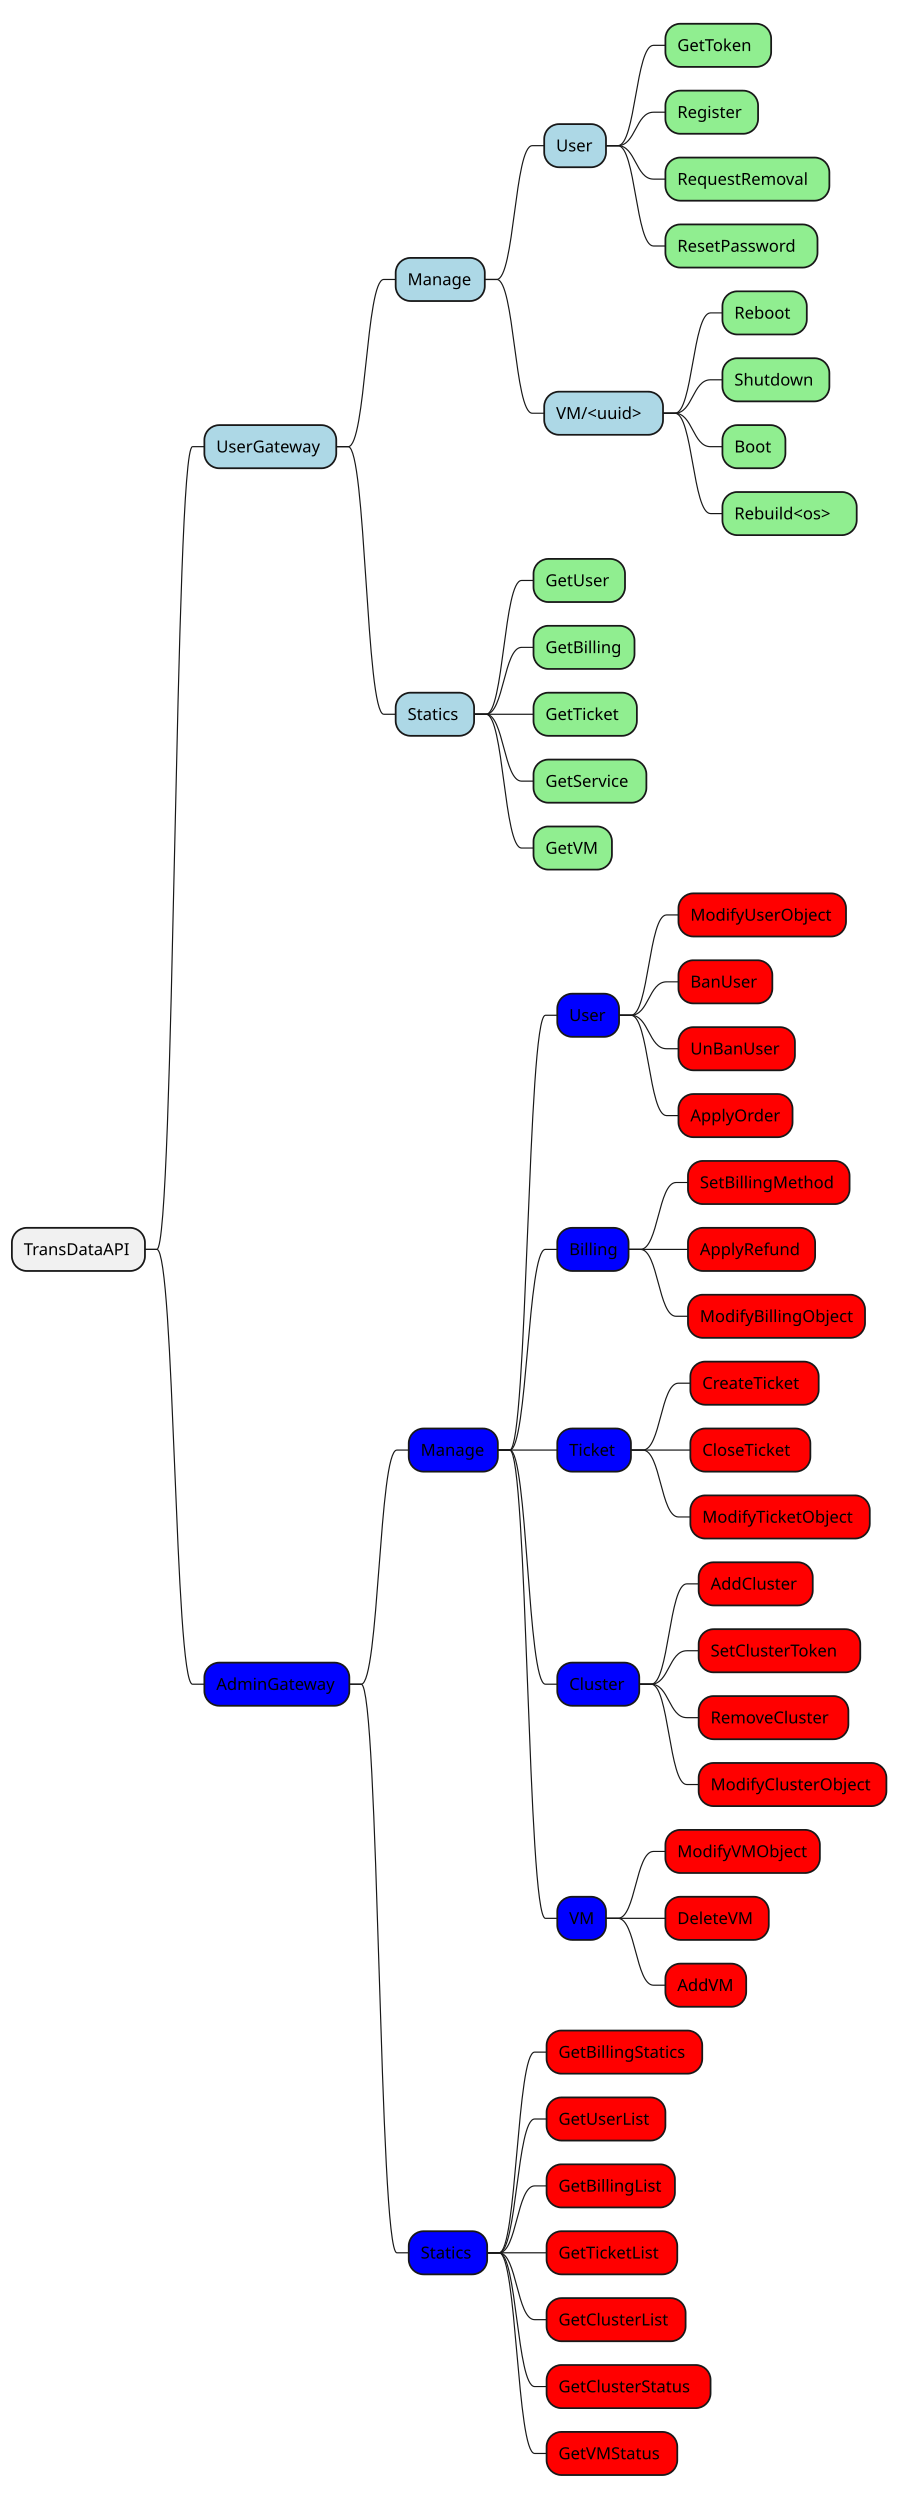
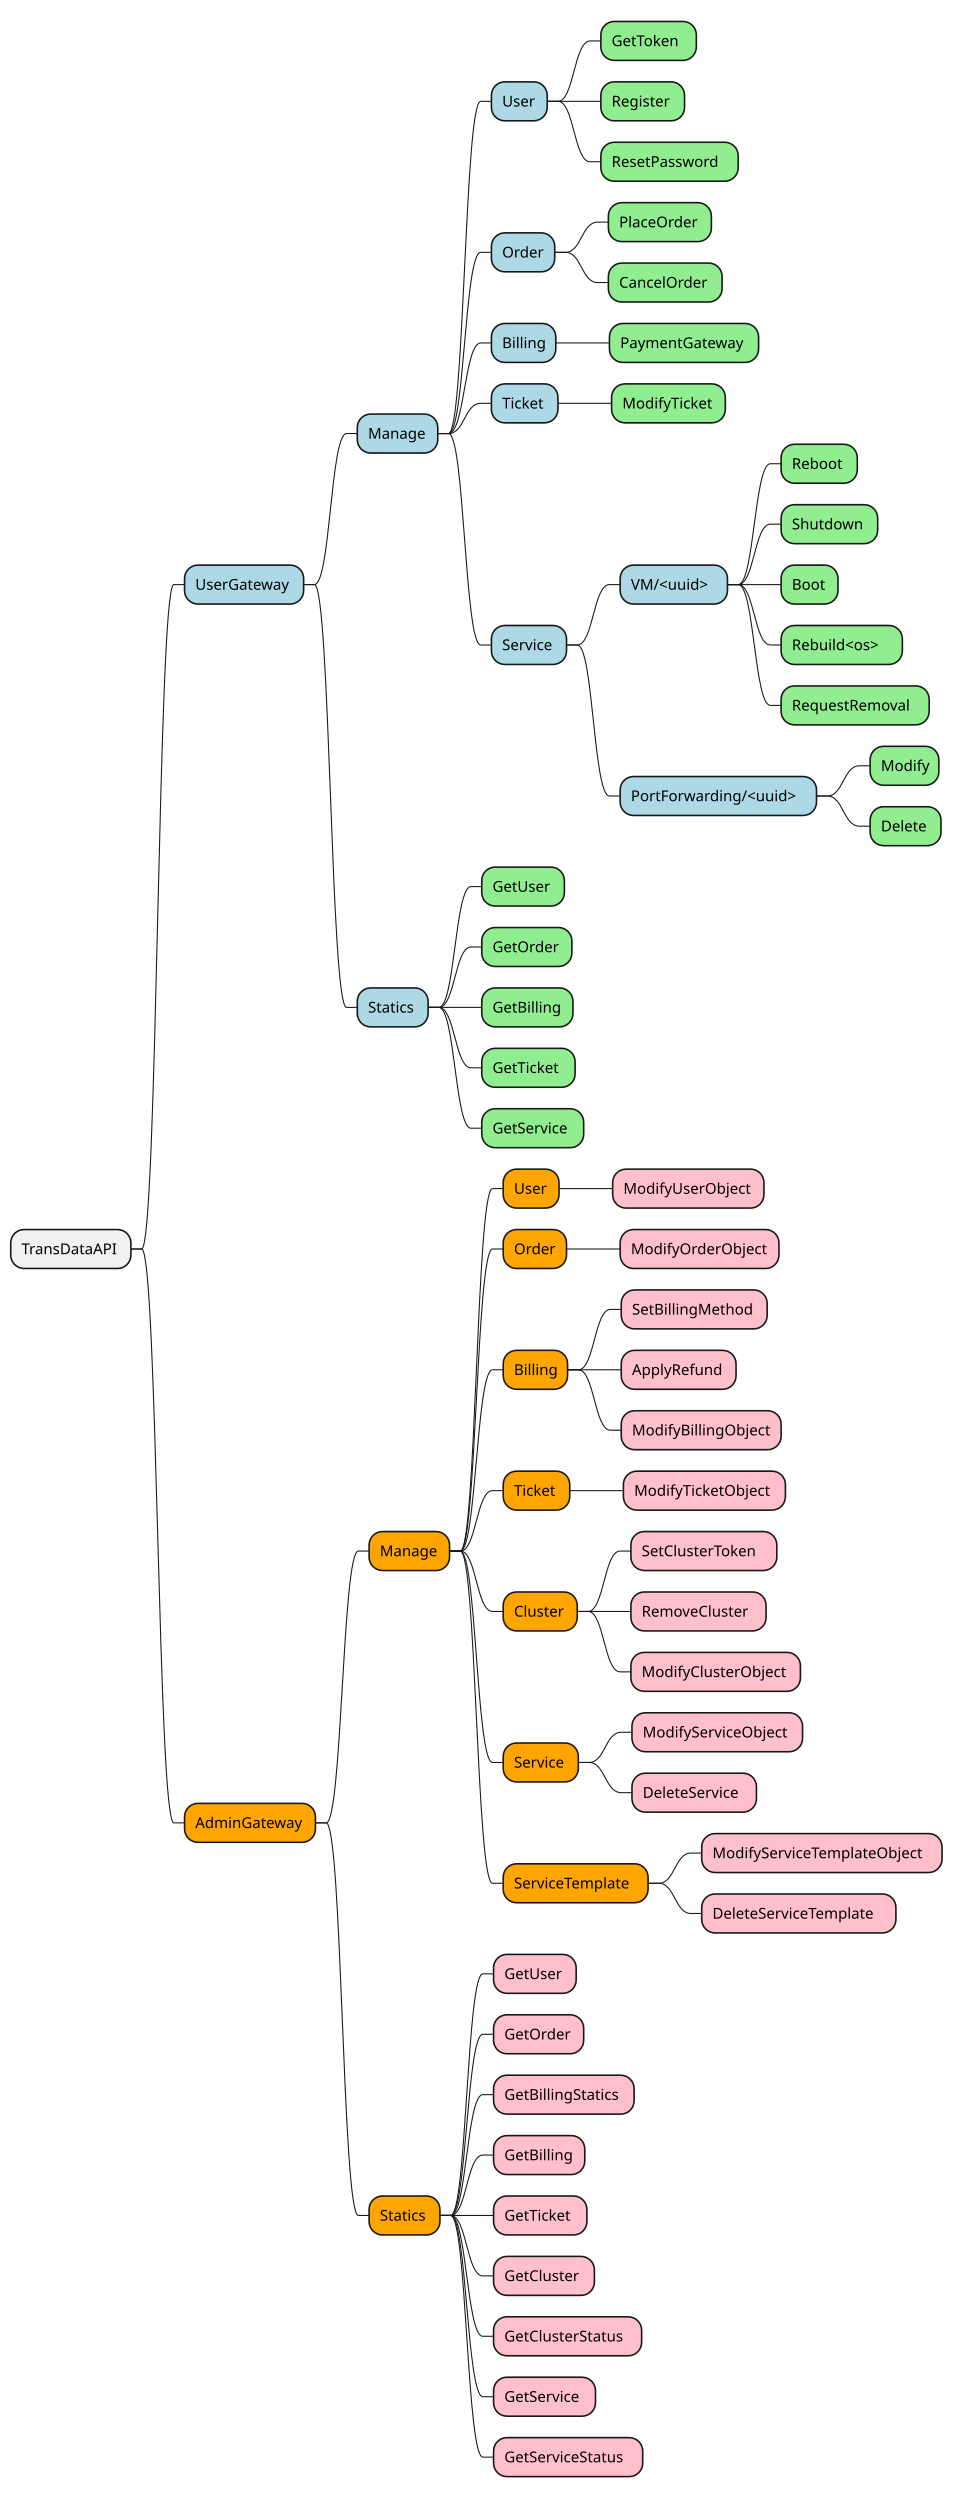
- <svg xmlns="http://www.w3.org/2000/svg" contentStyleType="text/css" height="2104px" preserveAspectRatio="none" style="width:758px;height:2104px;background:#FFFFFF;" version="1.1" viewBox="0 0 758 2104" width="758px" zoomAndPan="magnify">
+ <svg xmlns="http://www.w3.org/2000/svg" contentStyleType="text/css" height="2330px" preserveAspectRatio="none" style="width:890px;height:2330px;background:#FFFFFF;" version="1.1" viewBox="0 0 890 2330" width="890px" zoomAndPan="magnify">
  <defs />
  <g>
-     <rect fill="#F1F1F1" height="36.297" rx="12.5" ry="12.5" style="stroke:#181818;stroke-width:1.5;" width="112" x="10" y="1033.344" />
-     <text fill="#000000" font-family="sans-serif" font-size="14" lengthAdjust="spacing" textLength="92" x="20" y="1056.339">TransDataAPI</text>
-     <rect fill="#ADD8E6" height="36.297" rx="12.5" ry="12.5" style="stroke:#181818;stroke-width:1.5;" width="111" x="172" y="357.781" />
-     <text fill="#000000" font-family="sans-serif" font-size="14" lengthAdjust="spacing" textLength="91" x="182" y="380.776">UserGateway</text>
-     <rect fill="#ADD8E6" height="36.297" rx="12.5" ry="12.5" style="stroke:#181818;stroke-width:1.5;" width="75" x="333" y="217.039" />
-     <text fill="#000000" font-family="sans-serif" font-size="14" lengthAdjust="spacing" textLength="55" x="343" y="240.034">Manage</text>
-     <rect fill="#ADD8E6" height="36.297" rx="12.5" ry="12.5" style="stroke:#181818;stroke-width:1.5;" width="52" x="458" y="104.445" />
-     <text fill="#000000" font-family="sans-serif" font-size="14" lengthAdjust="spacing" textLength="32" x="468" y="127.44">User</text>
+     <rect fill="#F1F1F1" height="36.297" rx="12.5" ry="12.5" style="stroke:#181818;stroke-width:1.5;" width="112" x="10" y="1145.938" />
+     <text fill="#000000" font-family="sans-serif" font-size="14" lengthAdjust="spacing" textLength="92" x="20" y="1168.933">TransDataAPI</text>
+     <rect fill="#ADD8E6" height="36.297" rx="12.5" ry="12.5" style="stroke:#181818;stroke-width:1.5;" width="111" x="172" y="526.672" />
+     <text fill="#000000" font-family="sans-serif" font-size="14" lengthAdjust="spacing" textLength="91" x="182" y="549.667">UserGateway</text>
+     <rect fill="#ADD8E6" height="36.297" rx="12.5" ry="12.5" style="stroke:#181818;stroke-width:1.5;" width="75" x="333" y="385.93" />
+     <text fill="#000000" font-family="sans-serif" font-size="14" lengthAdjust="spacing" textLength="55" x="343" y="408.925">Manage</text>
+     <rect fill="#ADD8E6" height="36.297" rx="12.5" ry="12.5" style="stroke:#181818;stroke-width:1.5;" width="52" x="458" y="76.297" />
+     <text fill="#000000" font-family="sans-serif" font-size="14" lengthAdjust="spacing" textLength="32" x="468" y="99.292">User</text>
    <rect fill="#90EE90" height="36.297" rx="12.5" ry="12.5" style="stroke:#181818;stroke-width:1.5;" width="89" x="560" y="20" />
    <text fill="#000000" font-family="sans-serif" font-size="14" lengthAdjust="spacing" textLength="69" x="570" y="42.995">GetToken</text>
-     <path d="M510,122.594 L520,122.594 C535,122.594 535,38.148 550,38.148 L560,38.148 " fill="none" style="stroke:#181818;stroke-width:1.0;" />
+     <path d="M510,94.445 L520,94.445 C535,94.445 535,38.148 550,38.148 L560,38.148 " fill="none" style="stroke:#181818;stroke-width:1.0;" />
    <rect fill="#90EE90" height="36.297" rx="12.5" ry="12.5" style="stroke:#181818;stroke-width:1.5;" width="78" x="560" y="76.297" />
    <text fill="#000000" font-family="sans-serif" font-size="14" lengthAdjust="spacing" textLength="58" x="570" y="99.292">Register</text>
-     <path d="M510,122.594 L520,122.594 C535,122.594 535,94.445 550,94.445 L560,94.445 " fill="none" style="stroke:#181818;stroke-width:1.0;" />
-     <rect fill="#90EE90" height="36.297" rx="12.5" ry="12.5" style="stroke:#181818;stroke-width:1.5;" width="138" x="560" y="132.594" />
-     <text fill="#000000" font-family="sans-serif" font-size="14" lengthAdjust="spacing" textLength="118" x="570" y="155.589">RequestRemoval</text>
-     <path d="M510,122.594 L520,122.594 C535,122.594 535,150.742 550,150.742 L560,150.742 " fill="none" style="stroke:#181818;stroke-width:1.0;" />
-     <rect fill="#90EE90" height="36.297" rx="12.5" ry="12.5" style="stroke:#181818;stroke-width:1.5;" width="128" x="560" y="188.891" />
-     <text fill="#000000" font-family="sans-serif" font-size="14" lengthAdjust="spacing" textLength="108" x="570" y="211.886">ResetPassword</text>
-     <path d="M510,122.594 L520,122.594 C535,122.594 535,207.039 550,207.039 L560,207.039 " fill="none" style="stroke:#181818;stroke-width:1.0;" />
-     <path d="M408,235.188 L418,235.188 C433,235.188 433,122.594 448,122.594 L458,122.594 " fill="none" style="stroke:#181818;stroke-width:1.0;" />
-     <rect fill="#ADD8E6" height="36.297" rx="12.5" ry="12.5" style="stroke:#181818;stroke-width:1.5;" width="100" x="458" y="329.633" />
-     <text fill="#000000" font-family="sans-serif" font-size="14" lengthAdjust="spacing" textLength="80" x="468" y="352.628">VM/&lt;uuid&gt;</text>
-     <rect fill="#90EE90" height="36.297" rx="12.5" ry="12.5" style="stroke:#181818;stroke-width:1.5;" width="71" x="608" y="245.188" />
-     <text fill="#000000" font-family="sans-serif" font-size="14" lengthAdjust="spacing" textLength="51" x="618" y="268.183">Reboot</text>
-     <path d="M558,347.781 L568,347.781 C583,347.781 583,263.336 598,263.336 L608,263.336 " fill="none" style="stroke:#181818;stroke-width:1.0;" />
-     <rect fill="#90EE90" height="36.297" rx="12.5" ry="12.5" style="stroke:#181818;stroke-width:1.5;" width="90" x="608" y="301.484" />
-     <text fill="#000000" font-family="sans-serif" font-size="14" lengthAdjust="spacing" textLength="70" x="618" y="324.479">Shutdown</text>
-     <path d="M558,347.781 L568,347.781 C583,347.781 583,319.633 598,319.633 L608,319.633 " fill="none" style="stroke:#181818;stroke-width:1.0;" />
-     <rect fill="#90EE90" height="36.297" rx="12.5" ry="12.5" style="stroke:#181818;stroke-width:1.5;" width="53" x="608" y="357.781" />
-     <text fill="#000000" font-family="sans-serif" font-size="14" lengthAdjust="spacing" textLength="33" x="618" y="380.776">Boot</text>
-     <path d="M558,347.781 L568,347.781 C583,347.781 583,375.93 598,375.93 L608,375.93 " fill="none" style="stroke:#181818;stroke-width:1.0;" />
-     <rect fill="#90EE90" height="36.297" rx="12.5" ry="12.5" style="stroke:#181818;stroke-width:1.5;" width="113" x="608" y="414.078" />
-     <text fill="#000000" font-family="sans-serif" font-size="14" lengthAdjust="spacing" textLength="93" x="618" y="437.073">Rebuild&lt;os&gt;</text>
-     <path d="M558,347.781 L568,347.781 C583,347.781 583,432.227 598,432.227 L608,432.227 " fill="none" style="stroke:#181818;stroke-width:1.0;" />
-     <path d="M408,235.188 L418,235.188 C433,235.188 433,347.781 448,347.781 L458,347.781 " fill="none" style="stroke:#181818;stroke-width:1.0;" />
-     <path d="M283,375.93 L293,375.93 C308,375.93 308,235.188 323,235.188 L333,235.188 " fill="none" style="stroke:#181818;stroke-width:1.0;" />
-     <rect fill="#ADD8E6" height="36.297" rx="12.5" ry="12.5" style="stroke:#181818;stroke-width:1.5;" width="66" x="333" y="582.969" />
-     <text fill="#000000" font-family="sans-serif" font-size="14" lengthAdjust="spacing" textLength="46" x="343" y="605.964">Statics</text>
-     <rect fill="#90EE90" height="36.297" rx="12.5" ry="12.5" style="stroke:#181818;stroke-width:1.5;" width="77" x="449" y="470.375" />
-     <text fill="#000000" font-family="sans-serif" font-size="14" lengthAdjust="spacing" textLength="57" x="459" y="493.37">GetUser</text>
-     <path d="M399,601.117 L409,601.117 C424,601.117 424,488.523 439,488.523 L449,488.523 " fill="none" style="stroke:#181818;stroke-width:1.0;" />
-     <rect fill="#90EE90" height="36.297" rx="12.5" ry="12.5" style="stroke:#181818;stroke-width:1.5;" width="85" x="449" y="526.672" />
-     <text fill="#000000" font-family="sans-serif" font-size="14" lengthAdjust="spacing" textLength="65" x="459" y="549.667">GetBilling</text>
-     <path d="M399,601.117 L409,601.117 C424,601.117 424,544.82 439,544.82 L449,544.82 " fill="none" style="stroke:#181818;stroke-width:1.0;" />
-     <rect fill="#90EE90" height="36.297" rx="12.5" ry="12.5" style="stroke:#181818;stroke-width:1.5;" width="87" x="449" y="582.969" />
-     <text fill="#000000" font-family="sans-serif" font-size="14" lengthAdjust="spacing" textLength="67" x="459" y="605.964">GetTicket</text>
-     <path d="M399,601.117 L409,601.117 C424,601.117 424,601.117 439,601.117 L449,601.117 " fill="none" style="stroke:#181818;stroke-width:1.0;" />
-     <rect fill="#90EE90" height="36.297" rx="12.5" ry="12.5" style="stroke:#181818;stroke-width:1.5;" width="95" x="449" y="639.266" />
-     <text fill="#000000" font-family="sans-serif" font-size="14" lengthAdjust="spacing" textLength="75" x="459" y="662.261">GetService</text>
-     <path d="M399,601.117 L409,601.117 C424,601.117 424,657.414 439,657.414 L449,657.414 " fill="none" style="stroke:#181818;stroke-width:1.0;" />
-     <rect fill="#90EE90" height="36.297" rx="12.5" ry="12.5" style="stroke:#181818;stroke-width:1.5;" width="66" x="449" y="695.562" />
-     <text fill="#000000" font-family="sans-serif" font-size="14" lengthAdjust="spacing" textLength="46" x="459" y="718.558">GetVM</text>
-     <path d="M399,601.117 L409,601.117 C424,601.117 424,713.711 439,713.711 L449,713.711 " fill="none" style="stroke:#181818;stroke-width:1.0;" />
-     <path d="M283,375.93 L293,375.93 C308,375.93 308,601.117 323,601.117 L333,601.117 " fill="none" style="stroke:#181818;stroke-width:1.0;" />
-     <path d="M122,1051.492 L132,1051.492 C147,1051.492 147,375.93 162,375.93 L172,375.93 " fill="none" style="stroke:#181818;stroke-width:1.0;" />
-     <rect fill="#0000FF" height="36.297" rx="12.5" ry="12.5" style="stroke:#181818;stroke-width:1.5;" width="122" x="172" y="1399.273" />
-     <text fill="#000000" font-family="sans-serif" font-size="14" lengthAdjust="spacing" textLength="102" x="182" y="1422.269">AdminGateway</text>
-     <rect fill="#0000FF" height="36.297" rx="12.5" ry="12.5" style="stroke:#181818;stroke-width:1.5;" width="75" x="344" y="1202.234" />
-     <text fill="#000000" font-family="sans-serif" font-size="14" lengthAdjust="spacing" textLength="55" x="354" y="1225.229">Manage</text>
-     <rect fill="#0000FF" height="36.297" rx="12.5" ry="12.5" style="stroke:#181818;stroke-width:1.5;" width="52" x="469" y="836.305" />
-     <text fill="#000000" font-family="sans-serif" font-size="14" lengthAdjust="spacing" textLength="32" x="479" y="859.3">User</text>
-     <rect fill="#FF0000" height="36.297" rx="12.5" ry="12.5" style="stroke:#181818;stroke-width:1.5;" width="141" x="571" y="751.859" />
-     <text fill="#000000" font-family="sans-serif" font-size="14" lengthAdjust="spacing" textLength="121" x="581" y="774.855">ModifyUserObject</text>
-     <path d="M521,854.453 L531,854.453 C546,854.453 546,770.008 561,770.008 L571,770.008 " fill="none" style="stroke:#181818;stroke-width:1.0;" />
-     <rect fill="#FF0000" height="36.297" rx="12.5" ry="12.5" style="stroke:#181818;stroke-width:1.5;" width="79" x="571" y="808.156" />
-     <text fill="#000000" font-family="sans-serif" font-size="14" lengthAdjust="spacing" textLength="59" x="581" y="831.151">BanUser</text>
-     <path d="M521,854.453 L531,854.453 C546,854.453 546,826.305 561,826.305 L571,826.305 " fill="none" style="stroke:#181818;stroke-width:1.0;" />
-     <rect fill="#FF0000" height="36.297" rx="12.5" ry="12.5" style="stroke:#181818;stroke-width:1.5;" width="98" x="571" y="864.453" />
-     <text fill="#000000" font-family="sans-serif" font-size="14" lengthAdjust="spacing" textLength="78" x="581" y="887.448">UnBanUser</text>
-     <path d="M521,854.453 L531,854.453 C546,854.453 546,882.602 561,882.602 L571,882.602 " fill="none" style="stroke:#181818;stroke-width:1.0;" />
-     <rect fill="#FF0000" height="36.297" rx="12.5" ry="12.5" style="stroke:#181818;stroke-width:1.5;" width="96" x="571" y="920.75" />
-     <text fill="#000000" font-family="sans-serif" font-size="14" lengthAdjust="spacing" textLength="76" x="581" y="943.745">ApplyOrder</text>
-     <path d="M521,854.453 L531,854.453 C546,854.453 546,938.898 561,938.898 L571,938.898 " fill="none" style="stroke:#181818;stroke-width:1.0;" />
-     <path d="M419,1220.383 L429,1220.383 C444,1220.383 444,854.453 459,854.453 L469,854.453 " fill="none" style="stroke:#181818;stroke-width:1.0;" />
-     <rect fill="#0000FF" height="36.297" rx="12.5" ry="12.5" style="stroke:#181818;stroke-width:1.5;" width="60" x="469" y="1033.344" />
-     <text fill="#000000" font-family="sans-serif" font-size="14" lengthAdjust="spacing" textLength="40" x="479" y="1056.339">Billing</text>
-     <rect fill="#FF0000" height="36.297" rx="12.5" ry="12.5" style="stroke:#181818;stroke-width:1.5;" width="136" x="579" y="977.047" />
-     <text fill="#000000" font-family="sans-serif" font-size="14" lengthAdjust="spacing" textLength="116" x="589" y="1000.042">SetBillingMethod</text>
-     <path d="M529,1051.492 L539,1051.492 C554,1051.492 554,995.195 569,995.195 L579,995.195 " fill="none" style="stroke:#181818;stroke-width:1.0;" />
-     <rect fill="#FF0000" height="36.297" rx="12.5" ry="12.5" style="stroke:#181818;stroke-width:1.5;" width="107" x="579" y="1033.344" />
-     <text fill="#000000" font-family="sans-serif" font-size="14" lengthAdjust="spacing" textLength="87" x="589" y="1056.339">ApplyRefund</text>
-     <path d="M529,1051.492 L539,1051.492 C554,1051.492 554,1051.492 569,1051.492 L579,1051.492 " fill="none" style="stroke:#181818;stroke-width:1.0;" />
-     <rect fill="#FF0000" height="36.297" rx="12.5" ry="12.5" style="stroke:#181818;stroke-width:1.5;" width="149" x="579" y="1089.641" />
-     <text fill="#000000" font-family="sans-serif" font-size="14" lengthAdjust="spacing" textLength="129" x="589" y="1112.636">ModifyBillingObject</text>
-     <path d="M529,1051.492 L539,1051.492 C554,1051.492 554,1107.789 569,1107.789 L579,1107.789 " fill="none" style="stroke:#181818;stroke-width:1.0;" />
-     <path d="M419,1220.383 L429,1220.383 C444,1220.383 444,1051.492 459,1051.492 L469,1051.492 " fill="none" style="stroke:#181818;stroke-width:1.0;" />
-     <rect fill="#0000FF" height="36.297" rx="12.5" ry="12.5" style="stroke:#181818;stroke-width:1.5;" width="62" x="469" y="1202.234" />
-     <text fill="#000000" font-family="sans-serif" font-size="14" lengthAdjust="spacing" textLength="42" x="479" y="1225.229">Ticket</text>
-     <rect fill="#FF0000" height="36.297" rx="12.5" ry="12.5" style="stroke:#181818;stroke-width:1.5;" width="108" x="581" y="1145.938" />
-     <text fill="#000000" font-family="sans-serif" font-size="14" lengthAdjust="spacing" textLength="88" x="591" y="1168.933">CreateTicket</text>
-     <path d="M531,1220.383 L541,1220.383 C556,1220.383 556,1164.086 571,1164.086 L581,1164.086 " fill="none" style="stroke:#181818;stroke-width:1.0;" />
-     <rect fill="#FF0000" height="36.297" rx="12.5" ry="12.5" style="stroke:#181818;stroke-width:1.5;" width="101" x="581" y="1202.234" />
-     <text fill="#000000" font-family="sans-serif" font-size="14" lengthAdjust="spacing" textLength="81" x="591" y="1225.229">CloseTicket</text>
-     <path d="M531,1220.383 L541,1220.383 C556,1220.383 556,1220.383 571,1220.383 L581,1220.383 " fill="none" style="stroke:#181818;stroke-width:1.0;" />
-     <rect fill="#FF0000" height="36.297" rx="12.5" ry="12.5" style="stroke:#181818;stroke-width:1.5;" width="151" x="581" y="1258.531" />
-     <text fill="#000000" font-family="sans-serif" font-size="14" lengthAdjust="spacing" textLength="131" x="591" y="1281.526">ModifyTicketObject</text>
-     <path d="M531,1220.383 L541,1220.383 C556,1220.383 556,1276.68 571,1276.68 L581,1276.68 " fill="none" style="stroke:#181818;stroke-width:1.0;" />
-     <path d="M419,1220.383 L429,1220.383 C444,1220.383 444,1220.383 459,1220.383 L469,1220.383 " fill="none" style="stroke:#181818;stroke-width:1.0;" />
-     <rect fill="#0000FF" height="36.297" rx="12.5" ry="12.5" style="stroke:#181818;stroke-width:1.5;" width="69" x="469" y="1399.273" />
-     <text fill="#000000" font-family="sans-serif" font-size="14" lengthAdjust="spacing" textLength="49" x="479" y="1422.269">Cluster</text>
-     <rect fill="#FF0000" height="36.297" rx="12.5" ry="12.5" style="stroke:#181818;stroke-width:1.5;" width="96" x="588" y="1314.828" />
-     <text fill="#000000" font-family="sans-serif" font-size="14" lengthAdjust="spacing" textLength="76" x="598" y="1337.823">AddCluster</text>
-     <path d="M538,1417.422 L548,1417.422 C563,1417.422 563,1332.977 578,1332.977 L588,1332.977 " fill="none" style="stroke:#181818;stroke-width:1.0;" />
-     <rect fill="#FF0000" height="36.297" rx="12.5" ry="12.5" style="stroke:#181818;stroke-width:1.5;" width="136" x="588" y="1371.125" />
-     <text fill="#000000" font-family="sans-serif" font-size="14" lengthAdjust="spacing" textLength="116" x="598" y="1394.12">SetClusterToken</text>
-     <path d="M538,1417.422 L548,1417.422 C563,1417.422 563,1389.273 578,1389.273 L588,1389.273 " fill="none" style="stroke:#181818;stroke-width:1.0;" />
-     <rect fill="#FF0000" height="36.297" rx="12.5" ry="12.5" style="stroke:#181818;stroke-width:1.5;" width="126" x="588" y="1427.422" />
-     <text fill="#000000" font-family="sans-serif" font-size="14" lengthAdjust="spacing" textLength="106" x="598" y="1450.417">RemoveCluster</text>
-     <path d="M538,1417.422 L548,1417.422 C563,1417.422 563,1445.57 578,1445.57 L588,1445.57 " fill="none" style="stroke:#181818;stroke-width:1.0;" />
-     <rect fill="#FF0000" height="36.297" rx="12.5" ry="12.5" style="stroke:#181818;stroke-width:1.5;" width="158" x="588" y="1483.719" />
-     <text fill="#000000" font-family="sans-serif" font-size="14" lengthAdjust="spacing" textLength="138" x="598" y="1506.714">ModifyClusterObject</text>
-     <path d="M538,1417.422 L548,1417.422 C563,1417.422 563,1501.867 578,1501.867 L588,1501.867 " fill="none" style="stroke:#181818;stroke-width:1.0;" />
-     <path d="M419,1220.383 L429,1220.383 C444,1220.383 444,1417.422 459,1417.422 L469,1417.422 " fill="none" style="stroke:#181818;stroke-width:1.0;" />
-     <rect fill="#0000FF" height="36.297" rx="12.5" ry="12.5" style="stroke:#181818;stroke-width:1.5;" width="41" x="469" y="1596.312" />
-     <text fill="#000000" font-family="sans-serif" font-size="14" lengthAdjust="spacing" textLength="21" x="479" y="1619.308">VM</text>
-     <rect fill="#FF0000" height="36.297" rx="12.5" ry="12.5" style="stroke:#181818;stroke-width:1.5;" width="130" x="560" y="1540.016" />
-     <text fill="#000000" font-family="sans-serif" font-size="14" lengthAdjust="spacing" textLength="110" x="570" y="1563.011">ModifyVMObject</text>
-     <path d="M510,1614.461 L520,1614.461 C535,1614.461 535,1558.164 550,1558.164 L560,1558.164 " fill="none" style="stroke:#181818;stroke-width:1.0;" />
-     <rect fill="#FF0000" height="36.297" rx="12.5" ry="12.5" style="stroke:#181818;stroke-width:1.5;" width="87" x="560" y="1596.312" />
-     <text fill="#000000" font-family="sans-serif" font-size="14" lengthAdjust="spacing" textLength="67" x="570" y="1619.308">DeleteVM</text>
-     <path d="M510,1614.461 L520,1614.461 C535,1614.461 535,1614.461 550,1614.461 L560,1614.461 " fill="none" style="stroke:#181818;stroke-width:1.0;" />
-     <rect fill="#FF0000" height="36.297" rx="12.5" ry="12.5" style="stroke:#181818;stroke-width:1.5;" width="68" x="560" y="1652.609" />
-     <text fill="#000000" font-family="sans-serif" font-size="14" lengthAdjust="spacing" textLength="48" x="570" y="1675.604">AddVM</text>
-     <path d="M510,1614.461 L520,1614.461 C535,1614.461 535,1670.758 550,1670.758 L560,1670.758 " fill="none" style="stroke:#181818;stroke-width:1.0;" />
-     <path d="M419,1220.383 L429,1220.383 C444,1220.383 444,1614.461 459,1614.461 L469,1614.461 " fill="none" style="stroke:#181818;stroke-width:1.0;" />
-     <path d="M294,1417.422 L304,1417.422 C319,1417.422 319,1220.383 334,1220.383 L344,1220.383 " fill="none" style="stroke:#181818;stroke-width:1.0;" />
-     <rect fill="#0000FF" height="36.297" rx="12.5" ry="12.5" style="stroke:#181818;stroke-width:1.5;" width="66" x="344" y="1877.797" />
-     <text fill="#000000" font-family="sans-serif" font-size="14" lengthAdjust="spacing" textLength="46" x="354" y="1900.792">Statics</text>
-     <rect fill="#FF0000" height="36.297" rx="12.5" ry="12.5" style="stroke:#181818;stroke-width:1.5;" width="131" x="460" y="1708.906" />
-     <text fill="#000000" font-family="sans-serif" font-size="14" lengthAdjust="spacing" textLength="111" x="470" y="1731.901">GetBillingStatics</text>
-     <path d="M410,1895.945 L420,1895.945 C435,1895.945 435,1727.055 450,1727.055 L460,1727.055 " fill="none" style="stroke:#181818;stroke-width:1.0;" />
-     <rect fill="#FF0000" height="36.297" rx="12.5" ry="12.5" style="stroke:#181818;stroke-width:1.5;" width="100" x="460" y="1765.203" />
-     <text fill="#000000" font-family="sans-serif" font-size="14" lengthAdjust="spacing" textLength="80" x="470" y="1788.198">GetUserList</text>
-     <path d="M410,1895.945 L420,1895.945 C435,1895.945 435,1783.352 450,1783.352 L460,1783.352 " fill="none" style="stroke:#181818;stroke-width:1.0;" />
-     <rect fill="#FF0000" height="36.297" rx="12.5" ry="12.5" style="stroke:#181818;stroke-width:1.5;" width="108" x="460" y="1821.5" />
-     <text fill="#000000" font-family="sans-serif" font-size="14" lengthAdjust="spacing" textLength="88" x="470" y="1844.495">GetBillingList</text>
-     <path d="M410,1895.945 L420,1895.945 C435,1895.945 435,1839.648 450,1839.648 L460,1839.648 " fill="none" style="stroke:#181818;stroke-width:1.0;" />
-     <rect fill="#FF0000" height="36.297" rx="12.5" ry="12.5" style="stroke:#181818;stroke-width:1.5;" width="110" x="460" y="1877.797" />
-     <text fill="#000000" font-family="sans-serif" font-size="14" lengthAdjust="spacing" textLength="90" x="470" y="1900.792">GetTicketList</text>
-     <path d="M410,1895.945 L420,1895.945 C435,1895.945 435,1895.945 450,1895.945 L460,1895.945 " fill="none" style="stroke:#181818;stroke-width:1.0;" />
-     <rect fill="#FF0000" height="36.297" rx="12.5" ry="12.5" style="stroke:#181818;stroke-width:1.5;" width="117" x="460" y="1934.094" />
-     <text fill="#000000" font-family="sans-serif" font-size="14" lengthAdjust="spacing" textLength="97" x="470" y="1957.089">GetClusterList</text>
-     <path d="M410,1895.945 L420,1895.945 C435,1895.945 435,1952.242 450,1952.242 L460,1952.242 " fill="none" style="stroke:#181818;stroke-width:1.0;" />
-     <rect fill="#FF0000" height="36.297" rx="12.5" ry="12.5" style="stroke:#181818;stroke-width:1.5;" width="138" x="460" y="1990.391" />
-     <text fill="#000000" font-family="sans-serif" font-size="14" lengthAdjust="spacing" textLength="118" x="470" y="2013.386">GetClusterStatus</text>
-     <path d="M410,1895.945 L420,1895.945 C435,1895.945 435,2008.539 450,2008.539 L460,2008.539 " fill="none" style="stroke:#181818;stroke-width:1.0;" />
-     <rect fill="#FF0000" height="36.297" rx="12.5" ry="12.5" style="stroke:#181818;stroke-width:1.5;" width="110" x="460" y="2046.688" />
-     <text fill="#000000" font-family="sans-serif" font-size="14" lengthAdjust="spacing" textLength="90" x="470" y="2069.683">GetVMStatus</text>
-     <path d="M410,1895.945 L420,1895.945 C435,1895.945 435,2064.836 450,2064.836 L460,2064.836 " fill="none" style="stroke:#181818;stroke-width:1.0;" />
-     <path d="M294,1417.422 L304,1417.422 C319,1417.422 319,1895.945 334,1895.945 L344,1895.945 " fill="none" style="stroke:#181818;stroke-width:1.0;" />
-     <path d="M122,1051.492 L132,1051.492 C147,1051.492 147,1417.422 162,1417.422 L172,1417.422 " fill="none" style="stroke:#181818;stroke-width:1.0;" />
+     <path d="M510,94.445 L520,94.445 C535,94.445 535,94.445 550,94.445 L560,94.445 " fill="none" style="stroke:#181818;stroke-width:1.0;" />
+     <rect fill="#90EE90" height="36.297" rx="12.5" ry="12.5" style="stroke:#181818;stroke-width:1.5;" width="128" x="560" y="132.594" />
+     <text fill="#000000" font-family="sans-serif" font-size="14" lengthAdjust="spacing" textLength="108" x="570" y="155.589">ResetPassword</text>
+     <path d="M510,94.445 L520,94.445 C535,94.445 535,150.742 550,150.742 L560,150.742 " fill="none" style="stroke:#181818;stroke-width:1.0;" />
+     <path d="M408,404.078 L418,404.078 C433,404.078 433,94.445 448,94.445 L458,94.445 " fill="none" style="stroke:#181818;stroke-width:1.0;" />
+     <rect fill="#ADD8E6" height="36.297" rx="12.5" ry="12.5" style="stroke:#181818;stroke-width:1.5;" width="59" x="458" y="217.039" />
+     <text fill="#000000" font-family="sans-serif" font-size="14" lengthAdjust="spacing" textLength="39" x="468" y="240.034">Order</text>
+     <rect fill="#90EE90" height="36.297" rx="12.5" ry="12.5" style="stroke:#181818;stroke-width:1.5;" width="96" x="567" y="188.891" />
+     <text fill="#000000" font-family="sans-serif" font-size="14" lengthAdjust="spacing" textLength="76" x="577" y="211.886">PlaceOrder</text>
+     <path d="M517,235.188 L527,235.188 C542,235.188 542,207.039 557,207.039 L567,207.039 " fill="none" style="stroke:#181818;stroke-width:1.0;" />
+     <rect fill="#90EE90" height="36.297" rx="12.5" ry="12.5" style="stroke:#181818;stroke-width:1.5;" width="106" x="567" y="245.188" />
+     <text fill="#000000" font-family="sans-serif" font-size="14" lengthAdjust="spacing" textLength="86" x="577" y="268.183">CancelOrder</text>
+     <path d="M517,235.188 L527,235.188 C542,235.188 542,263.336 557,263.336 L567,263.336 " fill="none" style="stroke:#181818;stroke-width:1.0;" />
+     <path d="M408,404.078 L418,404.078 C433,404.078 433,235.188 448,235.188 L458,235.188 " fill="none" style="stroke:#181818;stroke-width:1.0;" />
+     <rect fill="#ADD8E6" height="36.297" rx="12.5" ry="12.5" style="stroke:#181818;stroke-width:1.5;" width="60" x="458" y="301.484" />
+     <text fill="#000000" font-family="sans-serif" font-size="14" lengthAdjust="spacing" textLength="40" x="468" y="324.479">Billing</text>
+     <rect fill="#90EE90" height="36.297" rx="12.5" ry="12.5" style="stroke:#181818;stroke-width:1.5;" width="139" x="568" y="301.484" />
+     <text fill="#000000" font-family="sans-serif" font-size="14" lengthAdjust="spacing" textLength="119" x="578" y="324.479">PaymentGateway</text>
+     <path d="M518,319.633 L528,319.633 C543,319.633 543,319.633 558,319.633 L568,319.633 " fill="none" style="stroke:#181818;stroke-width:1.0;" />
+     <path d="M408,404.078 L418,404.078 C433,404.078 433,319.633 448,319.633 L458,319.633 " fill="none" style="stroke:#181818;stroke-width:1.0;" />
+     <rect fill="#ADD8E6" height="36.297" rx="12.5" ry="12.5" style="stroke:#181818;stroke-width:1.5;" width="62" x="458" y="357.781" />
+     <text fill="#000000" font-family="sans-serif" font-size="14" lengthAdjust="spacing" textLength="42" x="468" y="380.776">Ticket</text>
+     <rect fill="#90EE90" height="36.297" rx="12.5" ry="12.5" style="stroke:#181818;stroke-width:1.5;" width="106" x="570" y="357.781" />
+     <text fill="#000000" font-family="sans-serif" font-size="14" lengthAdjust="spacing" textLength="86" x="580" y="380.776">ModifyTicket</text>
+     <path d="M520,375.93 L530,375.93 C545,375.93 545,375.93 560,375.93 L570,375.93 " fill="none" style="stroke:#181818;stroke-width:1.0;" />
+     <path d="M408,404.078 L418,404.078 C433,404.078 433,375.93 448,375.93 L458,375.93 " fill="none" style="stroke:#181818;stroke-width:1.0;" />
+     <rect fill="#ADD8E6" height="36.297" rx="12.5" ry="12.5" style="stroke:#181818;stroke-width:1.5;" width="70" x="458" y="582.969" />
+     <text fill="#000000" font-family="sans-serif" font-size="14" lengthAdjust="spacing" textLength="50" x="468" y="605.964">Service</text>
+     <rect fill="#ADD8E6" height="36.297" rx="12.5" ry="12.5" style="stroke:#181818;stroke-width:1.5;" width="100" x="578" y="526.672" />
+     <text fill="#000000" font-family="sans-serif" font-size="14" lengthAdjust="spacing" textLength="80" x="588" y="549.667">VM/&lt;uuid&gt;</text>
+     <rect fill="#90EE90" height="36.297" rx="12.5" ry="12.5" style="stroke:#181818;stroke-width:1.5;" width="71" x="728" y="414.078" />
+     <text fill="#000000" font-family="sans-serif" font-size="14" lengthAdjust="spacing" textLength="51" x="738" y="437.073">Reboot</text>
+     <path d="M678,544.82 L688,544.82 C703,544.82 703,432.227 718,432.227 L728,432.227 " fill="none" style="stroke:#181818;stroke-width:1.0;" />
+     <rect fill="#90EE90" height="36.297" rx="12.5" ry="12.5" style="stroke:#181818;stroke-width:1.5;" width="90" x="728" y="470.375" />
+     <text fill="#000000" font-family="sans-serif" font-size="14" lengthAdjust="spacing" textLength="70" x="738" y="493.37">Shutdown</text>
+     <path d="M678,544.82 L688,544.82 C703,544.82 703,488.523 718,488.523 L728,488.523 " fill="none" style="stroke:#181818;stroke-width:1.0;" />
+     <rect fill="#90EE90" height="36.297" rx="12.5" ry="12.5" style="stroke:#181818;stroke-width:1.5;" width="53" x="728" y="526.672" />
+     <text fill="#000000" font-family="sans-serif" font-size="14" lengthAdjust="spacing" textLength="33" x="738" y="549.667">Boot</text>
+     <path d="M678,544.82 L688,544.82 C703,544.82 703,544.82 718,544.82 L728,544.82 " fill="none" style="stroke:#181818;stroke-width:1.0;" />
+     <rect fill="#90EE90" height="36.297" rx="12.5" ry="12.5" style="stroke:#181818;stroke-width:1.5;" width="113" x="728" y="582.969" />
+     <text fill="#000000" font-family="sans-serif" font-size="14" lengthAdjust="spacing" textLength="93" x="738" y="605.964">Rebuild&lt;os&gt;</text>
+     <path d="M678,544.82 L688,544.82 C703,544.82 703,601.117 718,601.117 L728,601.117 " fill="none" style="stroke:#181818;stroke-width:1.0;" />
+     <rect fill="#90EE90" height="36.297" rx="12.5" ry="12.5" style="stroke:#181818;stroke-width:1.5;" width="138" x="728" y="639.266" />
+     <text fill="#000000" font-family="sans-serif" font-size="14" lengthAdjust="spacing" textLength="118" x="738" y="662.261">RequestRemoval</text>
+     <path d="M678,544.82 L688,544.82 C703,544.82 703,657.414 718,657.414 L728,657.414 " fill="none" style="stroke:#181818;stroke-width:1.0;" />
+     <path d="M528,601.117 L538,601.117 C553,601.117 553,544.82 568,544.82 L578,544.82 " fill="none" style="stroke:#181818;stroke-width:1.0;" />
+     <rect fill="#ADD8E6" height="36.297" rx="12.5" ry="12.5" style="stroke:#181818;stroke-width:1.5;" width="183" x="578" y="723.711" />
+     <text fill="#000000" font-family="sans-serif" font-size="14" lengthAdjust="spacing" textLength="163" x="588" y="746.706">PortForwarding/&lt;uuid&gt;</text>
+     <rect fill="#90EE90" height="36.297" rx="12.5" ry="12.5" style="stroke:#181818;stroke-width:1.5;" width="64" x="811" y="695.562" />
+     <text fill="#000000" font-family="sans-serif" font-size="14" lengthAdjust="spacing" textLength="44" x="821" y="718.558">Modify</text>
+     <path d="M761,741.859 L771,741.859 C786,741.859 786,713.711 801,713.711 L811,713.711 " fill="none" style="stroke:#181818;stroke-width:1.0;" />
+     <rect fill="#90EE90" height="36.297" rx="12.5" ry="12.5" style="stroke:#181818;stroke-width:1.5;" width="66" x="811" y="751.859" />
+     <text fill="#000000" font-family="sans-serif" font-size="14" lengthAdjust="spacing" textLength="46" x="821" y="774.855">Delete</text>
+     <path d="M761,741.859 L771,741.859 C786,741.859 786,770.008 801,770.008 L811,770.008 " fill="none" style="stroke:#181818;stroke-width:1.0;" />
+     <path d="M528,601.117 L538,601.117 C553,601.117 553,741.859 568,741.859 L578,741.859 " fill="none" style="stroke:#181818;stroke-width:1.0;" />
+     <path d="M408,404.078 L418,404.078 C433,404.078 433,601.117 448,601.117 L458,601.117 " fill="none" style="stroke:#181818;stroke-width:1.0;" />
+     <path d="M283,544.82 L293,544.82 C308,544.82 308,404.078 323,404.078 L333,404.078 " fill="none" style="stroke:#181818;stroke-width:1.0;" />
+     <rect fill="#ADD8E6" height="36.297" rx="12.5" ry="12.5" style="stroke:#181818;stroke-width:1.5;" width="66" x="333" y="920.75" />
+     <text fill="#000000" font-family="sans-serif" font-size="14" lengthAdjust="spacing" textLength="46" x="343" y="943.745">Statics</text>
+     <rect fill="#90EE90" height="36.297" rx="12.5" ry="12.5" style="stroke:#181818;stroke-width:1.5;" width="77" x="449" y="808.156" />
+     <text fill="#000000" font-family="sans-serif" font-size="14" lengthAdjust="spacing" textLength="57" x="459" y="831.151">GetUser</text>
+     <path d="M399,938.898 L409,938.898 C424,938.898 424,826.305 439,826.305 L449,826.305 " fill="none" style="stroke:#181818;stroke-width:1.0;" />
+     <rect fill="#90EE90" height="36.297" rx="12.5" ry="12.5" style="stroke:#181818;stroke-width:1.5;" width="84" x="449" y="864.453" />
+     <text fill="#000000" font-family="sans-serif" font-size="14" lengthAdjust="spacing" textLength="64" x="459" y="887.448">GetOrder</text>
+     <path d="M399,938.898 L409,938.898 C424,938.898 424,882.602 439,882.602 L449,882.602 " fill="none" style="stroke:#181818;stroke-width:1.0;" />
+     <rect fill="#90EE90" height="36.297" rx="12.5" ry="12.5" style="stroke:#181818;stroke-width:1.5;" width="85" x="449" y="920.75" />
+     <text fill="#000000" font-family="sans-serif" font-size="14" lengthAdjust="spacing" textLength="65" x="459" y="943.745">GetBilling</text>
+     <path d="M399,938.898 L409,938.898 C424,938.898 424,938.898 439,938.898 L449,938.898 " fill="none" style="stroke:#181818;stroke-width:1.0;" />
+     <rect fill="#90EE90" height="36.297" rx="12.5" ry="12.5" style="stroke:#181818;stroke-width:1.5;" width="87" x="449" y="977.047" />
+     <text fill="#000000" font-family="sans-serif" font-size="14" lengthAdjust="spacing" textLength="67" x="459" y="1000.042">GetTicket</text>
+     <path d="M399,938.898 L409,938.898 C424,938.898 424,995.195 439,995.195 L449,995.195 " fill="none" style="stroke:#181818;stroke-width:1.0;" />
+     <rect fill="#90EE90" height="36.297" rx="12.5" ry="12.5" style="stroke:#181818;stroke-width:1.5;" width="95" x="449" y="1033.344" />
+     <text fill="#000000" font-family="sans-serif" font-size="14" lengthAdjust="spacing" textLength="75" x="459" y="1056.339">GetService</text>
+     <path d="M399,938.898 L409,938.898 C424,938.898 424,1051.492 439,1051.492 L449,1051.492 " fill="none" style="stroke:#181818;stroke-width:1.0;" />
+     <path d="M283,544.82 L293,544.82 C308,544.82 308,938.898 323,938.898 L333,938.898 " fill="none" style="stroke:#181818;stroke-width:1.0;" />
+     <path d="M122,1164.086 L132,1164.086 C147,1164.086 147,544.82 162,544.82 L172,544.82 " fill="none" style="stroke:#181818;stroke-width:1.0;" />
+     <rect fill="#FFA500" height="36.297" rx="12.5" ry="12.5" style="stroke:#181818;stroke-width:1.5;" width="122" x="172" y="1680.758" />
+     <text fill="#000000" font-family="sans-serif" font-size="14" lengthAdjust="spacing" textLength="102" x="182" y="1703.753">AdminGateway</text>
+     <rect fill="#FFA500" height="36.297" rx="12.5" ry="12.5" style="stroke:#181818;stroke-width:1.5;" width="75" x="344" y="1427.422" />
+     <text fill="#000000" font-family="sans-serif" font-size="14" lengthAdjust="spacing" textLength="55" x="354" y="1450.417">Manage</text>
+     <rect fill="#FFA500" height="36.297" rx="12.5" ry="12.5" style="stroke:#181818;stroke-width:1.5;" width="52" x="469" y="1089.641" />
+     <text fill="#000000" font-family="sans-serif" font-size="14" lengthAdjust="spacing" textLength="32" x="479" y="1112.636">User</text>
+     <rect fill="#FFC0CB" height="36.297" rx="12.5" ry="12.5" style="stroke:#181818;stroke-width:1.5;" width="141" x="571" y="1089.641" />
+     <text fill="#000000" font-family="sans-serif" font-size="14" lengthAdjust="spacing" textLength="121" x="581" y="1112.636">ModifyUserObject</text>
+     <path d="M521,1107.789 L531,1107.789 C546,1107.789 546,1107.789 561,1107.789 L571,1107.789 " fill="none" style="stroke:#181818;stroke-width:1.0;" />
+     <path d="M419,1445.57 L429,1445.57 C444,1445.57 444,1107.789 459,1107.789 L469,1107.789 " fill="none" style="stroke:#181818;stroke-width:1.0;" />
+     <rect fill="#FFA500" height="36.297" rx="12.5" ry="12.5" style="stroke:#181818;stroke-width:1.5;" width="59" x="469" y="1145.938" />
+     <text fill="#000000" font-family="sans-serif" font-size="14" lengthAdjust="spacing" textLength="39" x="479" y="1168.933">Order</text>
+     <rect fill="#FFC0CB" height="36.297" rx="12.5" ry="12.5" style="stroke:#181818;stroke-width:1.5;" width="148" x="578" y="1145.938" />
+     <text fill="#000000" font-family="sans-serif" font-size="14" lengthAdjust="spacing" textLength="128" x="588" y="1168.933">ModifyOrderObject</text>
+     <path d="M528,1164.086 L538,1164.086 C553,1164.086 553,1164.086 568,1164.086 L578,1164.086 " fill="none" style="stroke:#181818;stroke-width:1.0;" />
+     <path d="M419,1445.57 L429,1445.57 C444,1445.57 444,1164.086 459,1164.086 L469,1164.086 " fill="none" style="stroke:#181818;stroke-width:1.0;" />
+     <rect fill="#FFA500" height="36.297" rx="12.5" ry="12.5" style="stroke:#181818;stroke-width:1.5;" width="60" x="469" y="1258.531" />
+     <text fill="#000000" font-family="sans-serif" font-size="14" lengthAdjust="spacing" textLength="40" x="479" y="1281.526">Billing</text>
+     <rect fill="#FFC0CB" height="36.297" rx="12.5" ry="12.5" style="stroke:#181818;stroke-width:1.5;" width="136" x="579" y="1202.234" />
+     <text fill="#000000" font-family="sans-serif" font-size="14" lengthAdjust="spacing" textLength="116" x="589" y="1225.229">SetBillingMethod</text>
+     <path d="M529,1276.68 L539,1276.68 C554,1276.68 554,1220.383 569,1220.383 L579,1220.383 " fill="none" style="stroke:#181818;stroke-width:1.0;" />
+     <rect fill="#FFC0CB" height="36.297" rx="12.5" ry="12.5" style="stroke:#181818;stroke-width:1.5;" width="107" x="579" y="1258.531" />
+     <text fill="#000000" font-family="sans-serif" font-size="14" lengthAdjust="spacing" textLength="87" x="589" y="1281.526">ApplyRefund</text>
+     <path d="M529,1276.68 L539,1276.68 C554,1276.68 554,1276.68 569,1276.68 L579,1276.68 " fill="none" style="stroke:#181818;stroke-width:1.0;" />
+     <rect fill="#FFC0CB" height="36.297" rx="12.5" ry="12.5" style="stroke:#181818;stroke-width:1.5;" width="149" x="579" y="1314.828" />
+     <text fill="#000000" font-family="sans-serif" font-size="14" lengthAdjust="spacing" textLength="129" x="589" y="1337.823">ModifyBillingObject</text>
+     <path d="M529,1276.68 L539,1276.68 C554,1276.68 554,1332.977 569,1332.977 L579,1332.977 " fill="none" style="stroke:#181818;stroke-width:1.0;" />
+     <path d="M419,1445.57 L429,1445.57 C444,1445.57 444,1276.68 459,1276.68 L469,1276.68 " fill="none" style="stroke:#181818;stroke-width:1.0;" />
+     <rect fill="#FFA500" height="36.297" rx="12.5" ry="12.5" style="stroke:#181818;stroke-width:1.5;" width="62" x="469" y="1371.125" />
+     <text fill="#000000" font-family="sans-serif" font-size="14" lengthAdjust="spacing" textLength="42" x="479" y="1394.12">Ticket</text>
+     <rect fill="#FFC0CB" height="36.297" rx="12.5" ry="12.5" style="stroke:#181818;stroke-width:1.5;" width="151" x="581" y="1371.125" />
+     <text fill="#000000" font-family="sans-serif" font-size="14" lengthAdjust="spacing" textLength="131" x="591" y="1394.12">ModifyTicketObject</text>
+     <path d="M531,1389.273 L541,1389.273 C556,1389.273 556,1389.273 571,1389.273 L581,1389.273 " fill="none" style="stroke:#181818;stroke-width:1.0;" />
+     <path d="M419,1445.57 L429,1445.57 C444,1445.57 444,1389.273 459,1389.273 L469,1389.273 " fill="none" style="stroke:#181818;stroke-width:1.0;" />
+     <rect fill="#FFA500" height="36.297" rx="12.5" ry="12.5" style="stroke:#181818;stroke-width:1.5;" width="69" x="469" y="1483.719" />
+     <text fill="#000000" font-family="sans-serif" font-size="14" lengthAdjust="spacing" textLength="49" x="479" y="1506.714">Cluster</text>
+     <rect fill="#FFC0CB" height="36.297" rx="12.5" ry="12.5" style="stroke:#181818;stroke-width:1.5;" width="136" x="588" y="1427.422" />
+     <text fill="#000000" font-family="sans-serif" font-size="14" lengthAdjust="spacing" textLength="116" x="598" y="1450.417">SetClusterToken</text>
+     <path d="M538,1501.867 L548,1501.867 C563,1501.867 563,1445.57 578,1445.57 L588,1445.57 " fill="none" style="stroke:#181818;stroke-width:1.0;" />
+     <rect fill="#FFC0CB" height="36.297" rx="12.5" ry="12.5" style="stroke:#181818;stroke-width:1.5;" width="126" x="588" y="1483.719" />
+     <text fill="#000000" font-family="sans-serif" font-size="14" lengthAdjust="spacing" textLength="106" x="598" y="1506.714">RemoveCluster</text>
+     <path d="M538,1501.867 L548,1501.867 C563,1501.867 563,1501.867 578,1501.867 L588,1501.867 " fill="none" style="stroke:#181818;stroke-width:1.0;" />
+     <rect fill="#FFC0CB" height="36.297" rx="12.5" ry="12.5" style="stroke:#181818;stroke-width:1.5;" width="158" x="588" y="1540.016" />
+     <text fill="#000000" font-family="sans-serif" font-size="14" lengthAdjust="spacing" textLength="138" x="598" y="1563.011">ModifyClusterObject</text>
+     <path d="M538,1501.867 L548,1501.867 C563,1501.867 563,1558.164 578,1558.164 L588,1558.164 " fill="none" style="stroke:#181818;stroke-width:1.0;" />
+     <path d="M419,1445.57 L429,1445.57 C444,1445.57 444,1501.867 459,1501.867 L469,1501.867 " fill="none" style="stroke:#181818;stroke-width:1.0;" />
+     <rect fill="#FFA500" height="36.297" rx="12.5" ry="12.5" style="stroke:#181818;stroke-width:1.5;" width="70" x="469" y="1624.461" />
+     <text fill="#000000" font-family="sans-serif" font-size="14" lengthAdjust="spacing" textLength="50" x="479" y="1647.456">Service</text>
+     <rect fill="#FFC0CB" height="36.297" rx="12.5" ry="12.5" style="stroke:#181818;stroke-width:1.5;" width="159" x="589" y="1596.312" />
+     <text fill="#000000" font-family="sans-serif" font-size="14" lengthAdjust="spacing" textLength="139" x="599" y="1619.308">ModifyServiceObject</text>
+     <path d="M539,1642.609 L549,1642.609 C564,1642.609 564,1614.461 579,1614.461 L589,1614.461 " fill="none" style="stroke:#181818;stroke-width:1.0;" />
+     <rect fill="#FFC0CB" height="36.297" rx="12.5" ry="12.5" style="stroke:#181818;stroke-width:1.5;" width="116" x="589" y="1652.609" />
+     <text fill="#000000" font-family="sans-serif" font-size="14" lengthAdjust="spacing" textLength="96" x="599" y="1675.604">DeleteService</text>
+     <path d="M539,1642.609 L549,1642.609 C564,1642.609 564,1670.758 579,1670.758 L589,1670.758 " fill="none" style="stroke:#181818;stroke-width:1.0;" />
+     <path d="M419,1445.57 L429,1445.57 C444,1445.57 444,1642.609 459,1642.609 L469,1642.609 " fill="none" style="stroke:#181818;stroke-width:1.0;" />
+     <rect fill="#FFA500" height="36.297" rx="12.5" ry="12.5" style="stroke:#181818;stroke-width:1.5;" width="135" x="469" y="1737.055" />
+     <text fill="#000000" font-family="sans-serif" font-size="14" lengthAdjust="spacing" textLength="115" x="479" y="1760.05">ServiceTemplate</text>
+     <rect fill="#FFC0CB" height="36.297" rx="12.5" ry="12.5" style="stroke:#181818;stroke-width:1.5;" width="224" x="654" y="1708.906" />
+     <text fill="#000000" font-family="sans-serif" font-size="14" lengthAdjust="spacing" textLength="204" x="664" y="1731.901">ModifyServiceTemplateObject</text>
+     <path d="M604,1755.203 L614,1755.203 C629,1755.203 629,1727.055 644,1727.055 L654,1727.055 " fill="none" style="stroke:#181818;stroke-width:1.0;" />
+     <rect fill="#FFC0CB" height="36.297" rx="12.5" ry="12.5" style="stroke:#181818;stroke-width:1.5;" width="181" x="654" y="1765.203" />
+     <text fill="#000000" font-family="sans-serif" font-size="14" lengthAdjust="spacing" textLength="161" x="664" y="1788.198">DeleteServiceTemplate</text>
+     <path d="M604,1755.203 L614,1755.203 C629,1755.203 629,1783.352 644,1783.352 L654,1783.352 " fill="none" style="stroke:#181818;stroke-width:1.0;" />
+     <path d="M419,1445.57 L429,1445.57 C444,1445.57 444,1755.203 459,1755.203 L469,1755.203 " fill="none" style="stroke:#181818;stroke-width:1.0;" />
+     <path d="M294,1698.906 L304,1698.906 C319,1698.906 319,1445.57 334,1445.57 L344,1445.57 " fill="none" style="stroke:#181818;stroke-width:1.0;" />
+     <rect fill="#FFA500" height="36.297" rx="12.5" ry="12.5" style="stroke:#181818;stroke-width:1.5;" width="66" x="344" y="2046.688" />
+     <text fill="#000000" font-family="sans-serif" font-size="14" lengthAdjust="spacing" textLength="46" x="354" y="2069.683">Statics</text>
+     <rect fill="#FFC0CB" height="36.297" rx="12.5" ry="12.5" style="stroke:#181818;stroke-width:1.5;" width="77" x="460" y="1821.5" />
+     <text fill="#000000" font-family="sans-serif" font-size="14" lengthAdjust="spacing" textLength="57" x="470" y="1844.495">GetUser</text>
+     <path d="M410,2064.836 L420,2064.836 C435,2064.836 435,1839.648 450,1839.648 L460,1839.648 " fill="none" style="stroke:#181818;stroke-width:1.0;" />
+     <rect fill="#FFC0CB" height="36.297" rx="12.5" ry="12.5" style="stroke:#181818;stroke-width:1.5;" width="84" x="460" y="1877.797" />
+     <text fill="#000000" font-family="sans-serif" font-size="14" lengthAdjust="spacing" textLength="64" x="470" y="1900.792">GetOrder</text>
+     <path d="M410,2064.836 L420,2064.836 C435,2064.836 435,1895.945 450,1895.945 L460,1895.945 " fill="none" style="stroke:#181818;stroke-width:1.0;" />
+     <rect fill="#FFC0CB" height="36.297" rx="12.5" ry="12.5" style="stroke:#181818;stroke-width:1.5;" width="131" x="460" y="1934.094" />
+     <text fill="#000000" font-family="sans-serif" font-size="14" lengthAdjust="spacing" textLength="111" x="470" y="1957.089">GetBillingStatics</text>
+     <path d="M410,2064.836 L420,2064.836 C435,2064.836 435,1952.242 450,1952.242 L460,1952.242 " fill="none" style="stroke:#181818;stroke-width:1.0;" />
+     <rect fill="#FFC0CB" height="36.297" rx="12.5" ry="12.5" style="stroke:#181818;stroke-width:1.5;" width="85" x="460" y="1990.391" />
+     <text fill="#000000" font-family="sans-serif" font-size="14" lengthAdjust="spacing" textLength="65" x="470" y="2013.386">GetBilling</text>
+     <path d="M410,2064.836 L420,2064.836 C435,2064.836 435,2008.539 450,2008.539 L460,2008.539 " fill="none" style="stroke:#181818;stroke-width:1.0;" />
+     <rect fill="#FFC0CB" height="36.297" rx="12.5" ry="12.5" style="stroke:#181818;stroke-width:1.5;" width="87" x="460" y="2046.688" />
+     <text fill="#000000" font-family="sans-serif" font-size="14" lengthAdjust="spacing" textLength="67" x="470" y="2069.683">GetTicket</text>
+     <path d="M410,2064.836 L420,2064.836 C435,2064.836 435,2064.836 450,2064.836 L460,2064.836 " fill="none" style="stroke:#181818;stroke-width:1.0;" />
+     <rect fill="#FFC0CB" height="36.297" rx="12.5" ry="12.5" style="stroke:#181818;stroke-width:1.5;" width="94" x="460" y="2102.984" />
+     <text fill="#000000" font-family="sans-serif" font-size="14" lengthAdjust="spacing" textLength="74" x="470" y="2125.979">GetCluster</text>
+     <path d="M410,2064.836 L420,2064.836 C435,2064.836 435,2121.133 450,2121.133 L460,2121.133 " fill="none" style="stroke:#181818;stroke-width:1.0;" />
+     <rect fill="#FFC0CB" height="36.297" rx="12.5" ry="12.5" style="stroke:#181818;stroke-width:1.5;" width="138" x="460" y="2159.281" />
+     <text fill="#000000" font-family="sans-serif" font-size="14" lengthAdjust="spacing" textLength="118" x="470" y="2182.276">GetClusterStatus</text>
+     <path d="M410,2064.836 L420,2064.836 C435,2064.836 435,2177.43 450,2177.43 L460,2177.43 " fill="none" style="stroke:#181818;stroke-width:1.0;" />
+     <rect fill="#FFC0CB" height="36.297" rx="12.5" ry="12.5" style="stroke:#181818;stroke-width:1.5;" width="95" x="460" y="2215.578" />
+     <text fill="#000000" font-family="sans-serif" font-size="14" lengthAdjust="spacing" textLength="75" x="470" y="2238.573">GetService</text>
+     <path d="M410,2064.836 L420,2064.836 C435,2064.836 435,2233.727 450,2233.727 L460,2233.727 " fill="none" style="stroke:#181818;stroke-width:1.0;" />
+     <rect fill="#FFC0CB" height="36.297" rx="12.5" ry="12.5" style="stroke:#181818;stroke-width:1.5;" width="139" x="460" y="2271.875" />
+     <text fill="#000000" font-family="sans-serif" font-size="14" lengthAdjust="spacing" textLength="119" x="470" y="2294.87">GetServiceStatus</text>
+     <path d="M410,2064.836 L420,2064.836 C435,2064.836 435,2290.023 450,2290.023 L460,2290.023 " fill="none" style="stroke:#181818;stroke-width:1.0;" />
+     <path d="M294,1698.906 L304,1698.906 C319,1698.906 319,2064.836 334,2064.836 L344,2064.836 " fill="none" style="stroke:#181818;stroke-width:1.0;" />
+     <path d="M122,1164.086 L132,1164.086 C147,1164.086 147,1698.906 162,1698.906 L172,1698.906 " fill="none" style="stroke:#181818;stroke-width:1.0;" />
  </g>
</svg>
